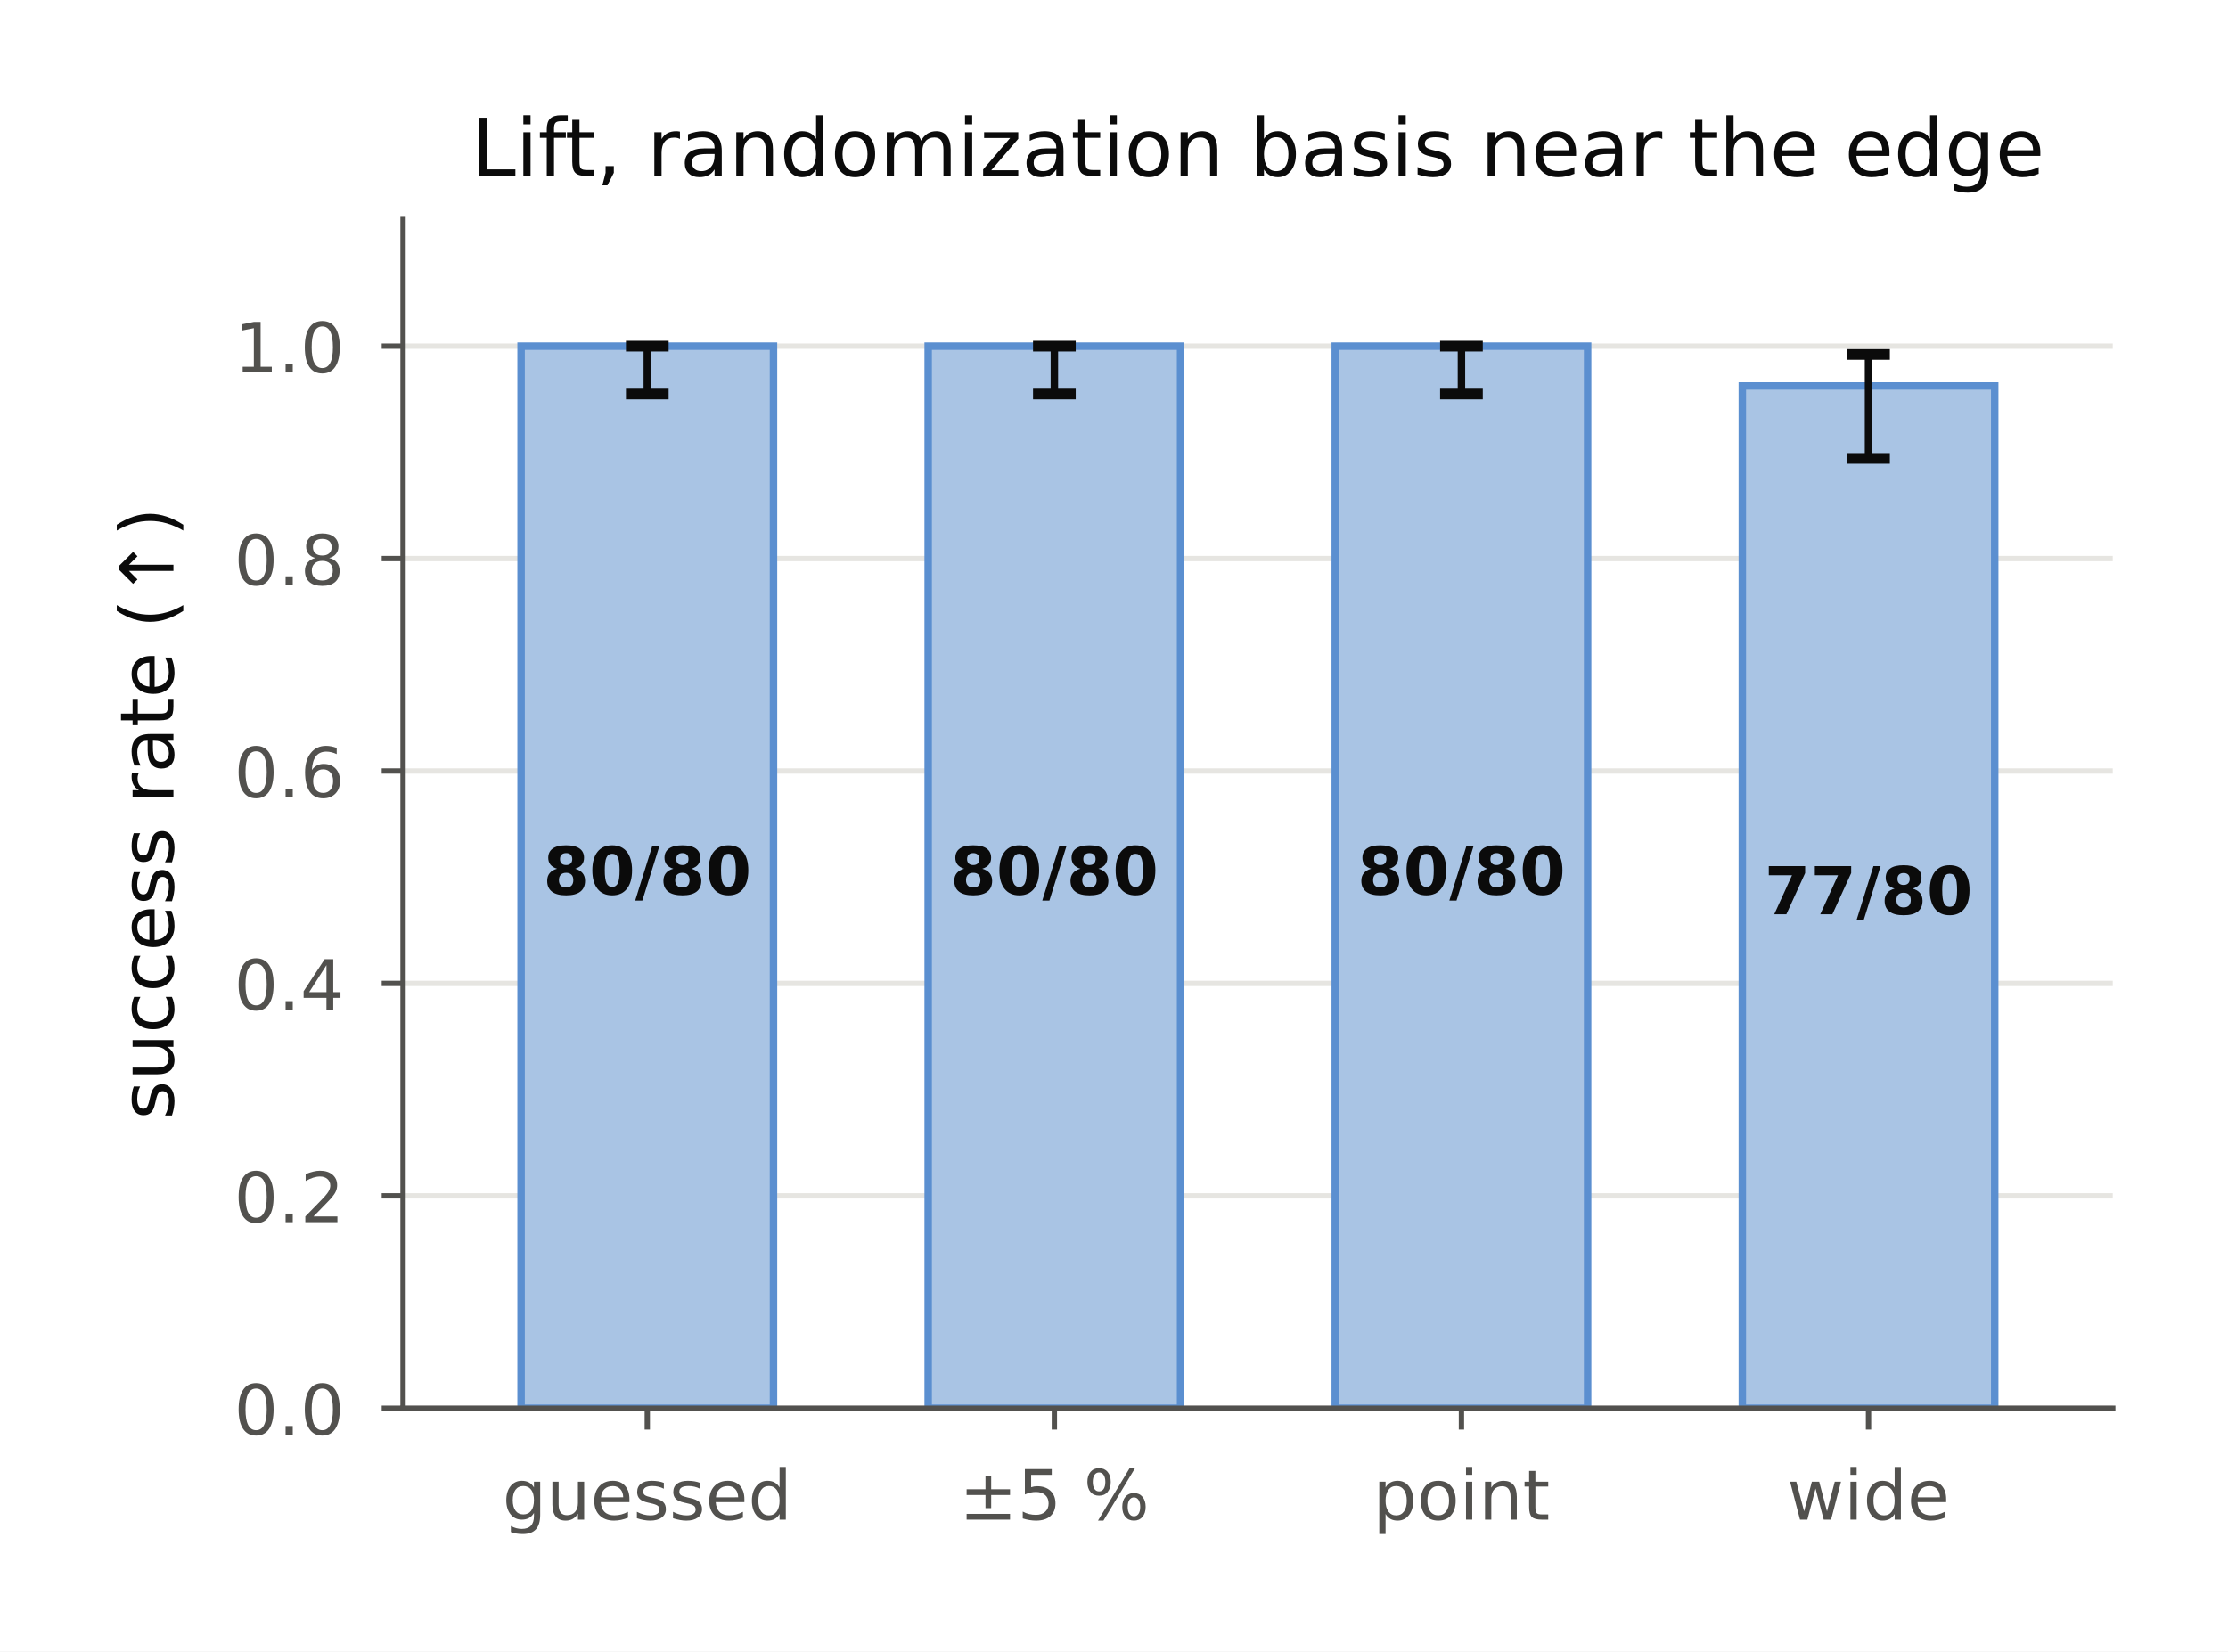
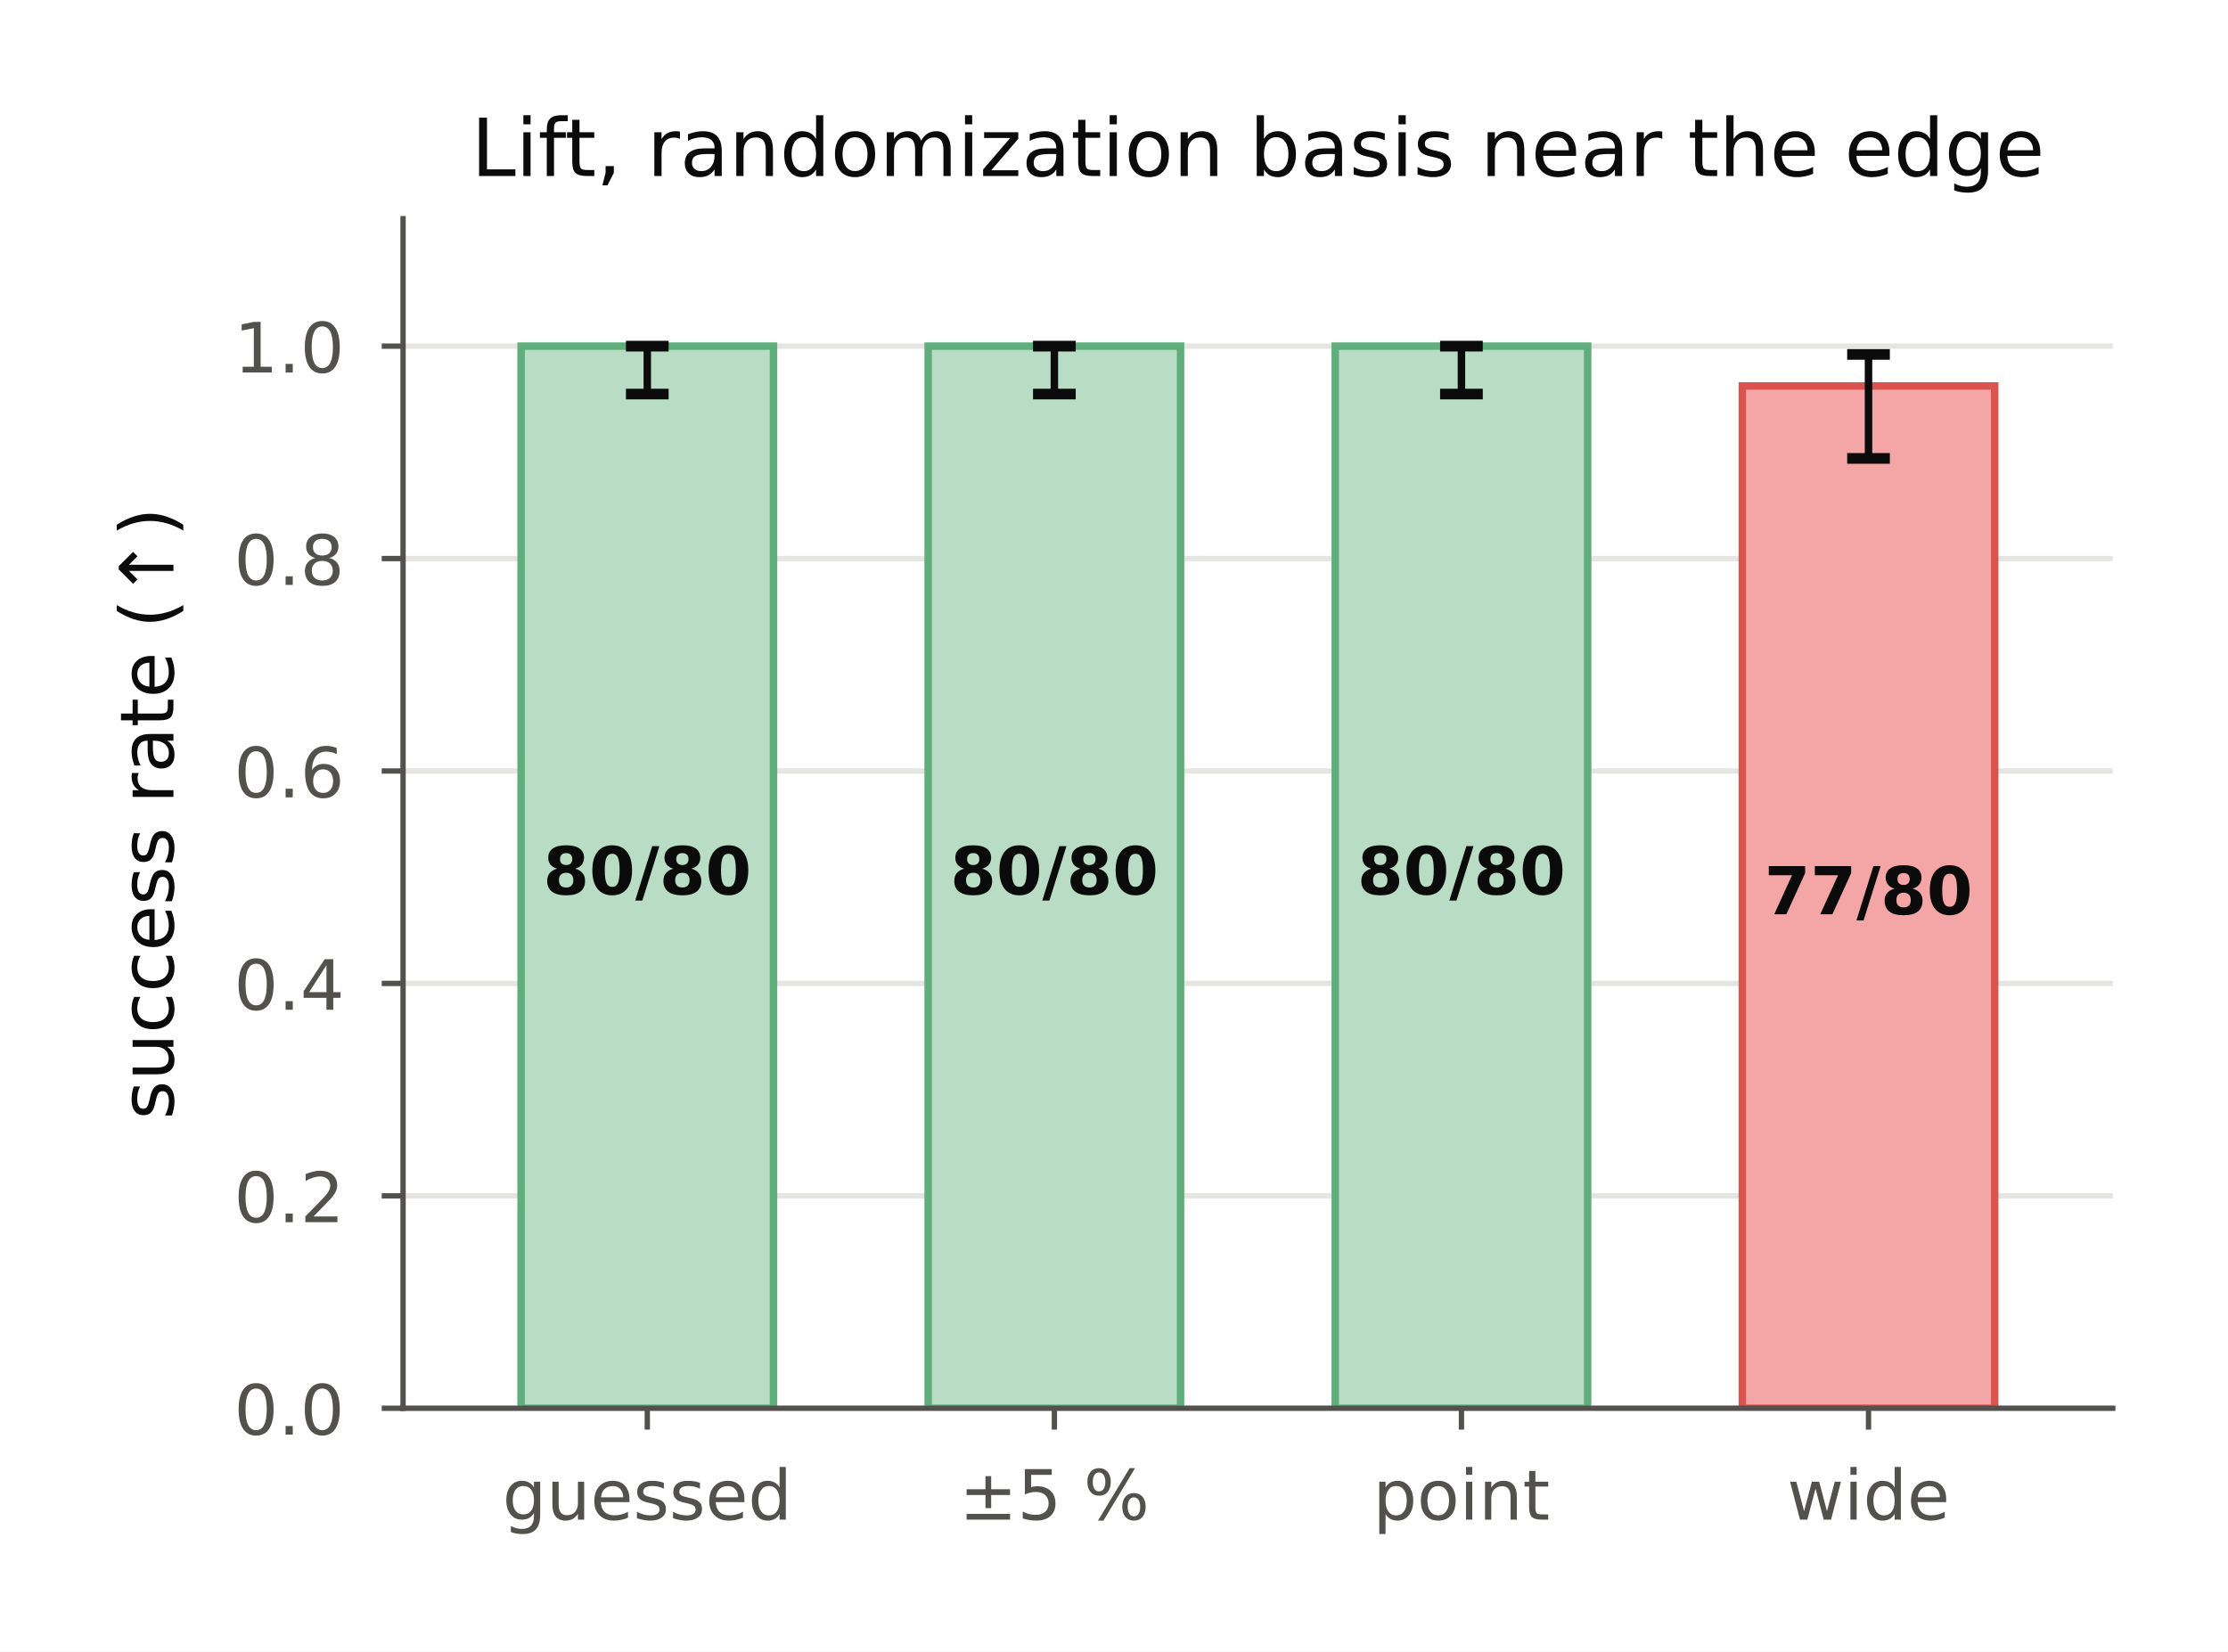
<svg xmlns="http://www.w3.org/2000/svg" xmlns:xlink="http://www.w3.org/1999/xlink" width="208.8pt" height="154.8pt" viewBox="0 0 208.8 154.8" version="1.1">
  <defs>
    <style type="text/css">*{stroke-linejoin: round; stroke-linecap: butt}</style>
  </defs>
  <g id="figure_1">
    <g id="patch_1">
      <path d="M 0 154.8  L 208.8 154.8  L 208.8 0  L 0 0  z " style="fill: #ffffff" />
    </g>
    <g id="axes_1">
      <g id="patch_2">
        <path d="M 37.773 132  L 198 132  L 198 20.498  L 37.773 20.498  z " style="fill: #ffffff" />
      </g>
      <g id="matplotlib.axis_1">
        <g id="xtick_1">
          <g id="line2d_1">
            <defs>
-               <path id="m23247d5de7" d="M 0 0  L 0 2  " style="stroke: #52514e; stroke-width: 0.5" />
+               <path id="m79d8bc2403" d="M 0 0  L 0 2  " style="stroke: #52514e; stroke-width: 0.5" />
            </defs>
            <g>
-               <use xlink:href="#m23247d5de7" x="60.662" y="132" style="fill: #52514e; stroke: #52514e; stroke-width: 0.5" />
+               <use xlink:href="#m79d8bc2403" x="60.662" y="132" style="fill: #52514e; stroke: #52514e; stroke-width: 0.5" />
            </g>
          </g>
          <g id="text_1">
            <g style="fill: #52514e" transform="translate(47.09054 142.439) scale(0.065 -0.065)">
              <defs>
                <path id="DejaVuSans-4a" d="M 2906 1791  Q 2906 2416 2648 2759  Q 2391 3103 1925 3103  Q 1463 3103 1205 2759  Q 947 2416 947 1791  Q 947 1169 1205 825  Q 1463 481 1925 481  Q 2391 481 2648 825  Q 2906 1169 2906 1791  z M 3481 434  Q 3481 -459 3084 -895  Q 2688 -1331 1869 -1331  Q 1566 -1331 1297 -1286  Q 1028 -1241 775 -1147  L 775 -588  Q 1028 -725 1275 -790  Q 1522 -856 1778 -856  Q 2344 -856 2625 -561  Q 2906 -266 2906 331  L 2906 616  Q 2728 306 2450 153  Q 2172 0 1784 0  Q 1141 0 747 490  Q 353 981 353 1791  Q 353 2603 747 3093  Q 1141 3584 1784 3584  Q 2172 3584 2450 3431  Q 2728 3278 2906 2969  L 2906 3500  L 3481 3500  L 3481 434  z " transform="scale(0.015625)" />
                <path id="DejaVuSans-58" d="M 544 1381  L 544 3500  L 1119 3500  L 1119 1403  Q 1119 906 1312 657  Q 1506 409 1894 409  Q 2359 409 2629 706  Q 2900 1003 2900 1516  L 2900 3500  L 3475 3500  L 3475 0  L 2900 0  L 2900 538  Q 2691 219 2414 64  Q 2138 -91 1772 -91  Q 1169 -91 856 284  Q 544 659 544 1381  z M 1991 3584  L 1991 3584  z " transform="scale(0.015625)" />
                <path id="DejaVuSans-48" d="M 3597 1894  L 3597 1613  L 953 1613  Q 991 1019 1311 708  Q 1631 397 2203 397  Q 2534 397 2845 478  Q 3156 559 3463 722  L 3463 178  Q 3153 47 2828 -22  Q 2503 -91 2169 -91  Q 1331 -91 842 396  Q 353 884 353 1716  Q 353 2575 817 3079  Q 1281 3584 2069 3584  Q 2775 3584 3186 3129  Q 3597 2675 3597 1894  z M 3022 2063  Q 3016 2534 2758 2815  Q 2500 3097 2075 3097  Q 1594 3097 1305 2825  Q 1016 2553 972 2059  L 3022 2063  z " transform="scale(0.015625)" />
                <path id="DejaVuSans-56" d="M 2834 3397  L 2834 2853  Q 2591 2978 2328 3040  Q 2066 3103 1784 3103  Q 1356 3103 1142 2972  Q 928 2841 928 2578  Q 928 2378 1081 2264  Q 1234 2150 1697 2047  L 1894 2003  Q 2506 1872 2764 1633  Q 3022 1394 3022 966  Q 3022 478 2636 193  Q 2250 -91 1575 -91  Q 1294 -91 989 -36  Q 684 19 347 128  L 347 722  Q 666 556 975 473  Q 1284 391 1588 391  Q 1994 391 2212 530  Q 2431 669 2431 922  Q 2431 1156 2273 1281  Q 2116 1406 1581 1522  L 1381 1569  Q 847 1681 609 1914  Q 372 2147 372 2553  Q 372 3047 722 3315  Q 1072 3584 1716 3584  Q 2034 3584 2315 3537  Q 2597 3491 2834 3397  z " transform="scale(0.015625)" />
                <path id="DejaVuSans-47" d="M 2906 2969  L 2906 4863  L 3481 4863  L 3481 0  L 2906 0  L 2906 525  Q 2725 213 2448 61  Q 2172 -91 1784 -91  Q 1150 -91 751 415  Q 353 922 353 1747  Q 353 2572 751 3078  Q 1150 3584 1784 3584  Q 2172 3584 2448 3432  Q 2725 3281 2906 2969  z M 947 1747  Q 947 1113 1208 752  Q 1469 391 1925 391  Q 2381 391 2643 752  Q 2906 1113 2906 1747  Q 2906 2381 2643 2742  Q 2381 3103 1925 3103  Q 1469 3103 1208 2742  Q 947 2381 947 1747  z " transform="scale(0.015625)" />
              </defs>
              <use xlink:href="#DejaVuSans-4a" />
              <use xlink:href="#DejaVuSans-58" transform="translate(63.48438 0)" />
              <use xlink:href="#DejaVuSans-48" transform="translate(126.8594 0)" />
              <use xlink:href="#DejaVuSans-56" transform="translate(188.3906 0)" />
              <use xlink:href="#DejaVuSans-56" transform="translate(240.4844 0)" />
              <use xlink:href="#DejaVuSans-48" transform="translate(292.5781 0)" />
              <use xlink:href="#DejaVuSans-47" transform="translate(354.1094 0)" />
            </g>
          </g>
        </g>
        <g id="xtick_2">
          <g id="line2d_2">
            <g>
-               <use xlink:href="#m23247d5de7" x="98.812" y="132" style="fill: #52514e; stroke: #52514e; stroke-width: 0.5" />
+               <use xlink:href="#m79d8bc2403" x="98.812" y="132" style="fill: #52514e; stroke: #52514e; stroke-width: 0.5" />
            </g>
          </g>
          <g id="text_2">
            <g style="fill: #52514e" transform="translate(89.89958 142.4385) scale(0.065 -0.065)">
              <defs>
                <path id="DejaVuSans-73" d="M 2944 4013  L 2944 2803  L 4684 2803  L 4684 2272  L 2944 2272  L 2944 1063  L 2419 1063  L 2419 2272  L 678 2272  L 678 2803  L 2419 2803  L 2419 4013  L 2944 4013  z M 678 531  L 4684 531  L 4684 0  L 678 0  L 678 531  z " transform="scale(0.015625)" />
                <path id="DejaVuSans-18" d="M 691 4666  L 3169 4666  L 3169 4134  L 1269 4134  L 1269 2991  Q 1406 3038 1543 3061  Q 1681 3084 1819 3084  Q 2600 3084 3056 2656  Q 3513 2228 3513 1497  Q 3513 744 3044 326  Q 2575 -91 1722 -91  Q 1428 -91 1123 -41  Q 819 9 494 109  L 494 744  Q 775 591 1075 516  Q 1375 441 1709 441  Q 2250 441 2565 725  Q 2881 1009 2881 1497  Q 2881 1984 2565 2268  Q 2250 2553 1709 2553  Q 1456 2553 1204 2497  Q 953 2441 691 2322  L 691 4666  z " transform="scale(0.015625)" />
                <path id="DejaVuSans-3" transform="scale(0.015625)" />
                <path id="DejaVuSans-8" d="M 4653 2053  Q 4381 2053 4226 1822  Q 4072 1591 4072 1178  Q 4072 772 4226 539  Q 4381 306 4653 306  Q 4919 306 5073 539  Q 5228 772 5228 1178  Q 5228 1588 5073 1820  Q 4919 2053 4653 2053  z M 4653 2450  Q 5147 2450 5437 2106  Q 5728 1763 5728 1178  Q 5728 594 5436 251  Q 5144 -91 4653 -91  Q 4153 -91 3862 251  Q 3572 594 3572 1178  Q 3572 1766 3864 2108  Q 4156 2450 4653 2450  z M 1428 4353  Q 1159 4353 1004 4120  Q 850 3888 850 3481  Q 850 3069 1003 2837  Q 1156 2606 1428 2606  Q 1700 2606 1854 2837  Q 2009 3069 2009 3481  Q 2009 3884 1853 4118  Q 1697 4353 1428 4353  z M 4250 4750  L 4750 4750  L 1831 -91  L 1331 -91  L 4250 4750  z M 1428 4750  Q 1922 4750 2215 4408  Q 2509 4066 2509 3481  Q 2509 2891 2217 2550  Q 1925 2209 1428 2209  Q 931 2209 642 2551  Q 353 2894 353 3481  Q 353 4063 643 4406  Q 934 4750 1428 4750  z " transform="scale(0.015625)" />
              </defs>
              <use xlink:href="#DejaVuSans-73" />
              <use xlink:href="#DejaVuSans-18" transform="translate(83.79688 0)" />
              <use xlink:href="#DejaVuSans-3" transform="translate(147.4219 0)" />
              <use xlink:href="#DejaVuSans-8" transform="translate(179.2031 0)" />
            </g>
          </g>
        </g>
        <g id="xtick_3">
          <g id="line2d_3">
            <g>
-               <use xlink:href="#m23247d5de7" x="136.961" y="132" style="fill: #52514e; stroke: #52514e; stroke-width: 0.5" />
+               <use xlink:href="#m79d8bc2403" x="136.961" y="132" style="fill: #52514e; stroke: #52514e; stroke-width: 0.5" />
            </g>
          </g>
          <g id="text_3">
            <g style="fill: #52514e" transform="translate(128.6725 142.439) scale(0.065 -0.065)">
              <defs>
                <path id="DejaVuSans-53" d="M 1159 525  L 1159 -1331  L 581 -1331  L 581 3500  L 1159 3500  L 1159 2969  Q 1341 3281 1617 3432  Q 1894 3584 2278 3584  Q 2916 3584 3314 3078  Q 3713 2572 3713 1747  Q 3713 922 3314 415  Q 2916 -91 2278 -91  Q 1894 -91 1617 61  Q 1341 213 1159 525  z M 3116 1747  Q 3116 2381 2855 2742  Q 2594 3103 2138 3103  Q 1681 3103 1420 2742  Q 1159 2381 1159 1747  Q 1159 1113 1420 752  Q 1681 391 2138 391  Q 2594 391 2855 752  Q 3116 1113 3116 1747  z " transform="scale(0.015625)" />
                <path id="DejaVuSans-52" d="M 1959 3097  Q 1497 3097 1228 2736  Q 959 2375 959 1747  Q 959 1119 1226 758  Q 1494 397 1959 397  Q 2419 397 2687 759  Q 2956 1122 2956 1747  Q 2956 2369 2687 2733  Q 2419 3097 1959 3097  z M 1959 3584  Q 2709 3584 3137 3096  Q 3566 2609 3566 1747  Q 3566 888 3137 398  Q 2709 -91 1959 -91  Q 1206 -91 779 398  Q 353 888 353 1747  Q 353 2609 779 3096  Q 1206 3584 1959 3584  z " transform="scale(0.015625)" />
                <path id="DejaVuSans-4c" d="M 603 3500  L 1178 3500  L 1178 0  L 603 0  L 603 3500  z M 603 4863  L 1178 4863  L 1178 4134  L 603 4134  L 603 4863  z " transform="scale(0.015625)" />
                <path id="DejaVuSans-51" d="M 3513 2113  L 3513 0  L 2938 0  L 2938 2094  Q 2938 2591 2744 2837  Q 2550 3084 2163 3084  Q 1697 3084 1428 2787  Q 1159 2491 1159 1978  L 1159 0  L 581 0  L 581 3500  L 1159 3500  L 1159 2956  Q 1366 3272 1645 3428  Q 1925 3584 2291 3584  Q 2894 3584 3203 3211  Q 3513 2838 3513 2113  z " transform="scale(0.015625)" />
                <path id="DejaVuSans-57" d="M 1172 4494  L 1172 3500  L 2356 3500  L 2356 3053  L 1172 3053  L 1172 1153  Q 1172 725 1289 603  Q 1406 481 1766 481  L 2356 481  L 2356 0  L 1766 0  Q 1100 0 847 248  Q 594 497 594 1153  L 594 3053  L 172 3053  L 172 3500  L 594 3500  L 594 4494  L 1172 4494  z " transform="scale(0.015625)" />
              </defs>
              <use xlink:href="#DejaVuSans-53" />
              <use xlink:href="#DejaVuSans-52" transform="translate(63.48438 0)" />
              <use xlink:href="#DejaVuSans-4c" transform="translate(124.6719 0)" />
              <use xlink:href="#DejaVuSans-51" transform="translate(152.4531 0)" />
              <use xlink:href="#DejaVuSans-57" transform="translate(215.8281 0)" />
            </g>
          </g>
        </g>
        <g id="xtick_4">
          <g id="line2d_4">
            <g>
-               <use xlink:href="#m23247d5de7" x="175.11" y="132" style="fill: #52514e; stroke: #52514e; stroke-width: 0.5" />
+               <use xlink:href="#m79d8bc2403" x="175.11" y="132" style="fill: #52514e; stroke: #52514e; stroke-width: 0.5" />
            </g>
          </g>
          <g id="text_4">
            <g style="fill: #52514e" transform="translate(167.4866 142.439) scale(0.065 -0.065)">
              <defs>
                <path id="DejaVuSans-5a" d="M 269 3500  L 844 3500  L 1563 769  L 2278 3500  L 2956 3500  L 3675 769  L 4391 3500  L 4966 3500  L 4050 0  L 3372 0  L 2619 2869  L 1863 0  L 1184 0  L 269 3500  z " transform="scale(0.015625)" />
              </defs>
              <use xlink:href="#DejaVuSans-5a" />
              <use xlink:href="#DejaVuSans-4c" transform="translate(81.78125 0)" />
              <use xlink:href="#DejaVuSans-47" transform="translate(109.5625 0)" />
              <use xlink:href="#DejaVuSans-48" transform="translate(173.0469 0)" />
            </g>
          </g>
        </g>
      </g>
      <g id="matplotlib.axis_2">
        <g id="ytick_1">
          <g id="line2d_5">
-             <path d="M 37.773 132  L 198 132  " clip-path="url(#p7ebb9da260)" style="fill: none; stroke: #e6e5e1; stroke-width: 0.5; stroke-linecap: square" />
+             <path d="M 37.773 132  L 198 132  " clip-path="url(#pfbba20fd94)" style="fill: none; stroke: #e6e5e1; stroke-width: 0.5; stroke-linecap: square" />
          </g>
          <g id="line2d_6">
            <defs>
-               <path id="m7ed59218e2" d="M 0 0  L -2 0  " style="stroke: #52514e; stroke-width: 0.5" />
+               <path id="m277a3cdc1d" d="M 0 0  L -2 0  " style="stroke: #52514e; stroke-width: 0.5" />
            </defs>
            <g>
-               <use xlink:href="#m7ed59218e2" x="37.773" y="132" style="fill: #52514e; stroke: #52514e; stroke-width: 0.5" />
+               <use xlink:href="#m277a3cdc1d" x="37.773" y="132" style="fill: #52514e; stroke: #52514e; stroke-width: 0.5" />
            </g>
          </g>
          <g id="text_5">
            <g style="fill: #52514e" transform="translate(21.9357 134.4692) scale(0.065 -0.065)">
              <defs>
                <path id="DejaVuSans-13" d="M 2034 4250  Q 1547 4250 1301 3770  Q 1056 3291 1056 2328  Q 1056 1369 1301 889  Q 1547 409 2034 409  Q 2525 409 2770 889  Q 3016 1369 3016 2328  Q 3016 3291 2770 3770  Q 2525 4250 2034 4250  z M 2034 4750  Q 2819 4750 3233 4129  Q 3647 3509 3647 2328  Q 3647 1150 3233 529  Q 2819 -91 2034 -91  Q 1250 -91 836 529  Q 422 1150 422 2328  Q 422 3509 836 4129  Q 1250 4750 2034 4750  z " transform="scale(0.015625)" />
                <path id="DejaVuSans-11" d="M 684 794  L 1344 794  L 1344 0  L 684 0  L 684 794  z " transform="scale(0.015625)" />
              </defs>
              <use xlink:href="#DejaVuSans-13" />
              <use xlink:href="#DejaVuSans-11" transform="translate(63.625 0)" />
              <use xlink:href="#DejaVuSans-13" transform="translate(95.40625 0)" />
            </g>
          </g>
        </g>
        <g id="ytick_2">
          <g id="line2d_7">
-             <path d="M 37.773 112.089  L 198 112.089  " clip-path="url(#p7ebb9da260)" style="fill: none; stroke: #e6e5e1; stroke-width: 0.5; stroke-linecap: square" />
+             <path d="M 37.773 112.089  L 198 112.089  " clip-path="url(#pfbba20fd94)" style="fill: none; stroke: #e6e5e1; stroke-width: 0.5; stroke-linecap: square" />
          </g>
          <g id="line2d_8">
            <g>
-               <use xlink:href="#m7ed59218e2" x="37.773" y="112.089" style="fill: #52514e; stroke: #52514e; stroke-width: 0.5" />
+               <use xlink:href="#m277a3cdc1d" x="37.773" y="112.089" style="fill: #52514e; stroke: #52514e; stroke-width: 0.5" />
            </g>
          </g>
          <g id="text_6">
            <g style="fill: #52514e" transform="translate(21.9357 114.5582) scale(0.065 -0.065)">
              <defs>
                <path id="DejaVuSans-15" d="M 1228 531  L 3431 531  L 3431 0  L 469 0  L 469 531  Q 828 903 1448 1529  Q 2069 2156 2228 2338  Q 2531 2678 2651 2914  Q 2772 3150 2772 3378  Q 2772 3750 2511 3984  Q 2250 4219 1831 4219  Q 1534 4219 1204 4116  Q 875 4013 500 3803  L 500 4441  Q 881 4594 1212 4672  Q 1544 4750 1819 4750  Q 2544 4750 2975 4387  Q 3406 4025 3406 3419  Q 3406 3131 3298 2873  Q 3191 2616 2906 2266  Q 2828 2175 2409 1742  Q 1991 1309 1228 531  z " transform="scale(0.015625)" />
              </defs>
              <use xlink:href="#DejaVuSans-13" />
              <use xlink:href="#DejaVuSans-11" transform="translate(63.625 0)" />
              <use xlink:href="#DejaVuSans-15" transform="translate(95.40625 0)" />
            </g>
          </g>
        </g>
        <g id="ytick_3">
          <g id="line2d_9">
-             <path d="M 37.773 92.178  L 198 92.178  " clip-path="url(#p7ebb9da260)" style="fill: none; stroke: #e6e5e1; stroke-width: 0.5; stroke-linecap: square" />
+             <path d="M 37.773 92.178  L 198 92.178  " clip-path="url(#pfbba20fd94)" style="fill: none; stroke: #e6e5e1; stroke-width: 0.5; stroke-linecap: square" />
          </g>
          <g id="line2d_10">
            <g>
-               <use xlink:href="#m7ed59218e2" x="37.773" y="92.178" style="fill: #52514e; stroke: #52514e; stroke-width: 0.5" />
+               <use xlink:href="#m277a3cdc1d" x="37.773" y="92.178" style="fill: #52514e; stroke: #52514e; stroke-width: 0.5" />
            </g>
          </g>
          <g id="text_7">
            <g style="fill: #52514e" transform="translate(21.9357 94.64718) scale(0.065 -0.065)">
              <defs>
                <path id="DejaVuSans-17" d="M 2419 4116  L 825 1625  L 2419 1625  L 2419 4116  z M 2253 4666  L 3047 4666  L 3047 1625  L 3713 1625  L 3713 1100  L 3047 1100  L 3047 0  L 2419 0  L 2419 1100  L 313 1100  L 313 1709  L 2253 4666  z " transform="scale(0.015625)" />
              </defs>
              <use xlink:href="#DejaVuSans-13" />
              <use xlink:href="#DejaVuSans-11" transform="translate(63.625 0)" />
              <use xlink:href="#DejaVuSans-17" transform="translate(95.40625 0)" />
            </g>
          </g>
        </g>
        <g id="ytick_4">
          <g id="line2d_11">
-             <path d="M 37.773 72.267  L 198 72.267  " clip-path="url(#p7ebb9da260)" style="fill: none; stroke: #e6e5e1; stroke-width: 0.5; stroke-linecap: square" />
+             <path d="M 37.773 72.267  L 198 72.267  " clip-path="url(#pfbba20fd94)" style="fill: none; stroke: #e6e5e1; stroke-width: 0.5; stroke-linecap: square" />
          </g>
          <g id="line2d_12">
            <g>
-               <use xlink:href="#m7ed59218e2" x="37.773" y="72.267" style="fill: #52514e; stroke: #52514e; stroke-width: 0.5" />
+               <use xlink:href="#m277a3cdc1d" x="37.773" y="72.267" style="fill: #52514e; stroke: #52514e; stroke-width: 0.5" />
            </g>
          </g>
          <g id="text_8">
            <g style="fill: #52514e" transform="translate(21.9357 74.73615) scale(0.065 -0.065)">
              <defs>
                <path id="DejaVuSans-19" d="M 2113 2584  Q 1688 2584 1439 2293  Q 1191 2003 1191 1497  Q 1191 994 1439 701  Q 1688 409 2113 409  Q 2538 409 2786 701  Q 3034 994 3034 1497  Q 3034 2003 2786 2293  Q 2538 2584 2113 2584  z M 3366 4563  L 3366 3988  Q 3128 4100 2886 4159  Q 2644 4219 2406 4219  Q 1781 4219 1451 3797  Q 1122 3375 1075 2522  Q 1259 2794 1537 2939  Q 1816 3084 2150 3084  Q 2853 3084 3261 2657  Q 3669 2231 3669 1497  Q 3669 778 3244 343  Q 2819 -91 2113 -91  Q 1303 -91 875 529  Q 447 1150 447 2328  Q 447 3434 972 4092  Q 1497 4750 2381 4750  Q 2619 4750 2861 4703  Q 3103 4656 3366 4563  z " transform="scale(0.015625)" />
              </defs>
              <use xlink:href="#DejaVuSans-13" />
              <use xlink:href="#DejaVuSans-11" transform="translate(63.625 0)" />
              <use xlink:href="#DejaVuSans-19" transform="translate(95.40625 0)" />
            </g>
          </g>
        </g>
        <g id="ytick_5">
          <g id="line2d_13">
-             <path d="M 37.773 52.356  L 198 52.356  " clip-path="url(#p7ebb9da260)" style="fill: none; stroke: #e6e5e1; stroke-width: 0.5; stroke-linecap: square" />
+             <path d="M 37.773 52.356  L 198 52.356  " clip-path="url(#pfbba20fd94)" style="fill: none; stroke: #e6e5e1; stroke-width: 0.5; stroke-linecap: square" />
          </g>
          <g id="line2d_14">
            <g>
-               <use xlink:href="#m7ed59218e2" x="37.773" y="52.356" style="fill: #52514e; stroke: #52514e; stroke-width: 0.5" />
+               <use xlink:href="#m277a3cdc1d" x="37.773" y="52.356" style="fill: #52514e; stroke: #52514e; stroke-width: 0.5" />
            </g>
          </g>
          <g id="text_9">
            <g style="fill: #52514e" transform="translate(21.9357 54.82513) scale(0.065 -0.065)">
              <defs>
                <path id="DejaVuSans-1b" d="M 2034 2216  Q 1584 2216 1326 1975  Q 1069 1734 1069 1313  Q 1069 891 1326 650  Q 1584 409 2034 409  Q 2484 409 2743 651  Q 3003 894 3003 1313  Q 3003 1734 2745 1975  Q 2488 2216 2034 2216  z M 1403 2484  Q 997 2584 770 2862  Q 544 3141 544 3541  Q 544 4100 942 4425  Q 1341 4750 2034 4750  Q 2731 4750 3128 4425  Q 3525 4100 3525 3541  Q 3525 3141 3298 2862  Q 3072 2584 2669 2484  Q 3125 2378 3379 2068  Q 3634 1759 3634 1313  Q 3634 634 3220 271  Q 2806 -91 2034 -91  Q 1263 -91 848 271  Q 434 634 434 1313  Q 434 1759 690 2068  Q 947 2378 1403 2484  z M 1172 3481  Q 1172 3119 1398 2916  Q 1625 2713 2034 2713  Q 2441 2713 2670 2916  Q 2900 3119 2900 3481  Q 2900 3844 2670 4047  Q 2441 4250 2034 4250  Q 1625 4250 1398 4047  Q 1172 3844 1172 3481  z " transform="scale(0.015625)" />
              </defs>
              <use xlink:href="#DejaVuSans-13" />
              <use xlink:href="#DejaVuSans-11" transform="translate(63.625 0)" />
              <use xlink:href="#DejaVuSans-1b" transform="translate(95.40625 0)" />
            </g>
          </g>
        </g>
        <g id="ytick_6">
          <g id="line2d_15">
-             <path d="M 37.773 32.445  L 198 32.445  " clip-path="url(#p7ebb9da260)" style="fill: none; stroke: #e6e5e1; stroke-width: 0.5; stroke-linecap: square" />
+             <path d="M 37.773 32.445  L 198 32.445  " clip-path="url(#pfbba20fd94)" style="fill: none; stroke: #e6e5e1; stroke-width: 0.5; stroke-linecap: square" />
          </g>
          <g id="line2d_16">
            <g>
-               <use xlink:href="#m7ed59218e2" x="37.773" y="32.445" style="fill: #52514e; stroke: #52514e; stroke-width: 0.5" />
+               <use xlink:href="#m277a3cdc1d" x="37.773" y="32.445" style="fill: #52514e; stroke: #52514e; stroke-width: 0.5" />
            </g>
          </g>
          <g id="text_10">
            <g style="fill: #52514e" transform="translate(21.9357 34.9141) scale(0.065 -0.065)">
              <defs>
                <path id="DejaVuSans-14" d="M 794 531  L 1825 531  L 1825 4091  L 703 3866  L 703 4441  L 1819 4666  L 2450 4666  L 2450 531  L 3481 531  L 3481 0  L 794 0  L 794 531  z " transform="scale(0.015625)" />
              </defs>
              <use xlink:href="#DejaVuSans-14" />
              <use xlink:href="#DejaVuSans-11" transform="translate(63.625 0)" />
              <use xlink:href="#DejaVuSans-13" transform="translate(95.40625 0)" />
            </g>
          </g>
        </g>
        <g id="text_11">
          <g style="fill: #0b0b0b" transform="translate(16.25406 104.9376) rotate(-90) scale(0.07 -0.07)">
            <defs>
              <path id="DejaVuSans-46" d="M 3122 3366  L 3122 2828  Q 2878 2963 2633 3030  Q 2388 3097 2138 3097  Q 1578 3097 1268 2742  Q 959 2388 959 1747  Q 959 1106 1268 751  Q 1578 397 2138 397  Q 2388 397 2633 464  Q 2878 531 3122 666  L 3122 134  Q 2881 22 2623 -34  Q 2366 -91 2075 -91  Q 1284 -91 818 406  Q 353 903 353 1747  Q 353 2603 823 3093  Q 1294 3584 2113 3584  Q 2378 3584 2631 3529  Q 2884 3475 3122 3366  z " transform="scale(0.015625)" />
              <path id="DejaVuSans-55" d="M 2631 2963  Q 2534 3019 2420 3045  Q 2306 3072 2169 3072  Q 1681 3072 1420 2755  Q 1159 2438 1159 1844  L 1159 0  L 581 0  L 581 3500  L 1159 3500  L 1159 2956  Q 1341 3275 1631 3429  Q 1922 3584 2338 3584  Q 2397 3584 2469 3576  Q 2541 3569 2628 3553  L 2631 2963  z " transform="scale(0.015625)" />
              <path id="DejaVuSans-44" d="M 2194 1759  Q 1497 1759 1228 1600  Q 959 1441 959 1056  Q 959 750 1161 570  Q 1363 391 1709 391  Q 2188 391 2477 730  Q 2766 1069 2766 1631  L 2766 1759  L 2194 1759  z M 3341 1997  L 3341 0  L 2766 0  L 2766 531  Q 2569 213 2275 61  Q 1981 -91 1556 -91  Q 1019 -91 701 211  Q 384 513 384 1019  Q 384 1609 779 1909  Q 1175 2209 1959 2209  L 2766 2209  L 2766 2266  Q 2766 2663 2505 2880  Q 2244 3097 1772 3097  Q 1472 3097 1187 3025  Q 903 2953 641 2809  L 641 3341  Q 956 3463 1253 3523  Q 1550 3584 1831 3584  Q 2591 3584 2966 3190  Q 3341 2797 3341 1997  z " transform="scale(0.015625)" />
              <path id="DejaVuSans-b" d="M 1984 4856  Q 1566 4138 1362 3434  Q 1159 2731 1159 2009  Q 1159 1288 1364 580  Q 1569 -128 1984 -844  L 1484 -844  Q 1016 -109 783 600  Q 550 1309 550 2009  Q 550 2706 781 3412  Q 1013 4119 1484 4856  L 1984 4856  z " transform="scale(0.015625)" />
              <path id="DejaVuSans-c1b" d="M 2541 4688  L 2822 4688  L 4047 3456  L 3672 3081  L 2947 3813  L 2947 0  L 2416 0  L 2416 3813  L 1684 3081  L 1309 3456  L 2541 4688  z " transform="scale(0.015625)" />
              <path id="DejaVuSans-c" d="M 513 4856  L 1013 4856  Q 1481 4119 1714 3412  Q 1947 2706 1947 2009  Q 1947 1309 1714 600  Q 1481 -109 1013 -844  L 513 -844  Q 928 -128 1133 580  Q 1338 1288 1338 2009  Q 1338 2731 1133 3434  Q 928 4138 513 4856  z " transform="scale(0.015625)" />
            </defs>
            <use xlink:href="#DejaVuSans-56" />
            <use xlink:href="#DejaVuSans-58" transform="translate(52.09375 0)" />
            <use xlink:href="#DejaVuSans-46" transform="translate(115.4688 0)" />
            <use xlink:href="#DejaVuSans-46" transform="translate(170.4531 0)" />
            <use xlink:href="#DejaVuSans-48" transform="translate(225.4375 0)" />
            <use xlink:href="#DejaVuSans-56" transform="translate(286.9688 0)" />
            <use xlink:href="#DejaVuSans-56" transform="translate(339.0625 0)" />
            <use xlink:href="#DejaVuSans-3" transform="translate(391.1562 0)" />
            <use xlink:href="#DejaVuSans-55" transform="translate(422.9375 0)" />
            <use xlink:href="#DejaVuSans-44" transform="translate(464.0469 0)" />
            <use xlink:href="#DejaVuSans-57" transform="translate(525.3281 0)" />
            <use xlink:href="#DejaVuSans-48" transform="translate(564.5312 0)" />
            <use xlink:href="#DejaVuSans-3" transform="translate(626.0625 0)" />
            <use xlink:href="#DejaVuSans-b" transform="translate(657.8438 0)" />
            <use xlink:href="#DejaVuSans-c1b" transform="translate(696.8594 0)" />
            <use xlink:href="#DejaVuSans-c" transform="translate(780.6562 0)" />
          </g>
        </g>
      </g>
      <g id="patch_3">
-         <path d="M 48.836 132  L 72.489 132  L 72.489 32.445  L 48.836 32.445  z " clip-path="url(#p7ebb9da260)" style="fill: #a9c4e4; stroke: #5b8fd0; stroke-width: 0.7; stroke-linejoin: miter" />
+         <path d="M 48.836 132  L 72.489 132  L 72.489 32.445  L 48.836 32.445  z " clip-path="url(#pfbba20fd94)" style="fill: #b9dcc5; stroke: #5fae7c; stroke-width: 0.7; stroke-linejoin: miter" />
      </g>
      <g id="patch_4">
-         <path d="M 86.985 132  L 110.638 132  L 110.638 32.445  L 86.985 32.445  z " clip-path="url(#p7ebb9da260)" style="fill: #a9c4e4; stroke: #5b8fd0; stroke-width: 0.7; stroke-linejoin: miter" />
+         <path d="M 86.985 132  L 110.638 132  L 110.638 32.445  L 86.985 32.445  z " clip-path="url(#pfbba20fd94)" style="fill: #b9dcc5; stroke: #5fae7c; stroke-width: 0.7; stroke-linejoin: miter" />
      </g>
      <g id="patch_5">
-         <path d="M 125.135 132  L 148.787 132  L 148.787 32.445  L 125.135 32.445  z " clip-path="url(#p7ebb9da260)" style="fill: #a9c4e4; stroke: #5b8fd0; stroke-width: 0.7; stroke-linejoin: miter" />
+         <path d="M 125.135 132  L 148.787 132  L 148.787 32.445  L 125.135 32.445  z " clip-path="url(#pfbba20fd94)" style="fill: #b9dcc5; stroke: #5fae7c; stroke-width: 0.7; stroke-linejoin: miter" />
      </g>
      <g id="patch_6">
-         <path d="M 163.284 132  L 186.937 132  L 186.937 36.178  L 163.284 36.178  z " clip-path="url(#p7ebb9da260)" style="fill: #a9c4e4; stroke: #5b8fd0; stroke-width: 0.7; stroke-linejoin: miter" />
+         <path d="M 163.284 132  L 186.937 132  L 186.937 36.178  L 163.284 36.178  z " clip-path="url(#pfbba20fd94)" style="fill: #f4a6a6; stroke: #d9534f; stroke-width: 0.7; stroke-linejoin: miter" />
      </g>
      <g id="patch_7">
        <path d="M 37.773 132  L 37.773 20.498  " style="fill: none; stroke: #52514e; stroke-width: 0.5; stroke-linejoin: miter; stroke-linecap: square" />
      </g>
      <g id="patch_8">
        <path d="M 37.773 132  L 198 132  " style="fill: none; stroke: #52514e; stroke-width: 0.5; stroke-linejoin: miter; stroke-linecap: square" />
      </g>
      <g id="LineCollection_1">
-         <path d="M 60.662 36.935  L 60.662 32.445  " clip-path="url(#p7ebb9da260)" style="fill: none; stroke: #0b0b0b; stroke-width: 0.7" />
+         <path d="M 60.662 36.935  L 60.662 32.445  " clip-path="url(#pfbba20fd94)" style="fill: none; stroke: #0b0b0b; stroke-width: 0.7" />
      </g>
      <g id="line2d_17">
        <defs>
-           <path id="m71b3b45b88" d="M 2 0  L -2 -0  " style="stroke: #0b0b0b" />
+           <path id="m900e7a078d" d="M 2 0  L -2 -0  " style="stroke: #0b0b0b" />
        </defs>
-         <g clip-path="url(#p7ebb9da260)">
-           <use xlink:href="#m71b3b45b88" x="60.662" y="36.935" style="fill: #0b0b0b; stroke: #0b0b0b" />
+         <g clip-path="url(#pfbba20fd94)">
+           <use xlink:href="#m900e7a078d" x="60.662" y="36.935" style="fill: #0b0b0b; stroke: #0b0b0b" />
        </g>
      </g>
      <g id="line2d_18">
-         <g clip-path="url(#p7ebb9da260)">
-           <use xlink:href="#m71b3b45b88" x="60.662" y="32.445" style="fill: #0b0b0b; stroke: #0b0b0b" />
+         <g clip-path="url(#pfbba20fd94)">
+           <use xlink:href="#m900e7a078d" x="60.662" y="32.445" style="fill: #0b0b0b; stroke: #0b0b0b" />
        </g>
      </g>
      <g id="LineCollection_2">
-         <path d="M 98.812 36.935  L 98.812 32.445  " clip-path="url(#p7ebb9da260)" style="fill: none; stroke: #0b0b0b; stroke-width: 0.7" />
+         <path d="M 98.812 36.935  L 98.812 32.445  " clip-path="url(#pfbba20fd94)" style="fill: none; stroke: #0b0b0b; stroke-width: 0.7" />
      </g>
      <g id="line2d_19">
-         <g clip-path="url(#p7ebb9da260)">
-           <use xlink:href="#m71b3b45b88" x="98.812" y="36.935" style="fill: #0b0b0b; stroke: #0b0b0b" />
+         <g clip-path="url(#pfbba20fd94)">
+           <use xlink:href="#m900e7a078d" x="98.812" y="36.935" style="fill: #0b0b0b; stroke: #0b0b0b" />
        </g>
      </g>
      <g id="line2d_20">
-         <g clip-path="url(#p7ebb9da260)">
-           <use xlink:href="#m71b3b45b88" x="98.812" y="32.445" style="fill: #0b0b0b; stroke: #0b0b0b" />
+         <g clip-path="url(#pfbba20fd94)">
+           <use xlink:href="#m900e7a078d" x="98.812" y="32.445" style="fill: #0b0b0b; stroke: #0b0b0b" />
        </g>
      </g>
      <g id="LineCollection_3">
-         <path d="M 136.961 36.935  L 136.961 32.445  " clip-path="url(#p7ebb9da260)" style="fill: none; stroke: #0b0b0b; stroke-width: 0.7" />
+         <path d="M 136.961 36.935  L 136.961 32.445  " clip-path="url(#pfbba20fd94)" style="fill: none; stroke: #0b0b0b; stroke-width: 0.7" />
      </g>
      <g id="line2d_21">
-         <g clip-path="url(#p7ebb9da260)">
-           <use xlink:href="#m71b3b45b88" x="136.961" y="36.935" style="fill: #0b0b0b; stroke: #0b0b0b" />
+         <g clip-path="url(#pfbba20fd94)">
+           <use xlink:href="#m900e7a078d" x="136.961" y="36.935" style="fill: #0b0b0b; stroke: #0b0b0b" />
        </g>
      </g>
      <g id="line2d_22">
-         <g clip-path="url(#p7ebb9da260)">
-           <use xlink:href="#m71b3b45b88" x="136.961" y="32.445" style="fill: #0b0b0b; stroke: #0b0b0b" />
+         <g clip-path="url(#pfbba20fd94)">
+           <use xlink:href="#m900e7a078d" x="136.961" y="32.445" style="fill: #0b0b0b; stroke: #0b0b0b" />
        </g>
      </g>
      <g id="LineCollection_4">
-         <path d="M 175.11 42.968  L 175.11 33.221  " clip-path="url(#p7ebb9da260)" style="fill: none; stroke: #0b0b0b; stroke-width: 0.7" />
+         <path d="M 175.11 42.968  L 175.11 33.221  " clip-path="url(#pfbba20fd94)" style="fill: none; stroke: #0b0b0b; stroke-width: 0.7" />
      </g>
      <g id="line2d_23">
-         <g clip-path="url(#p7ebb9da260)">
-           <use xlink:href="#m71b3b45b88" x="175.11" y="42.968" style="fill: #0b0b0b; stroke: #0b0b0b" />
+         <g clip-path="url(#pfbba20fd94)">
+           <use xlink:href="#m900e7a078d" x="175.11" y="42.968" style="fill: #0b0b0b; stroke: #0b0b0b" />
        </g>
      </g>
      <g id="line2d_24">
-         <g clip-path="url(#p7ebb9da260)">
-           <use xlink:href="#m71b3b45b88" x="175.11" y="33.221" style="fill: #0b0b0b; stroke: #0b0b0b" />
+         <g clip-path="url(#pfbba20fd94)">
+           <use xlink:href="#m900e7a078d" x="175.11" y="33.221" style="fill: #0b0b0b; stroke: #0b0b0b" />
        </g>
      </g>
      <g id="text_12">
        <g style="fill: #0b0b0b" transform="translate(50.90218 83.83298) scale(0.062 -0.062)">
          <defs>
            <path id="DejaVuSans-Bold-1b" d="M 2228 2088  Q 1891 2088 1709 1903  Q 1528 1719 1528 1375  Q 1528 1031 1709 848  Q 1891 666 2228 666  Q 2563 666 2741 848  Q 2919 1031 2919 1375  Q 2919 1722 2741 1905  Q 2563 2088 2228 2088  z M 1350 2484  Q 925 2613 709 2878  Q 494 3144 494 3541  Q 494 4131 934 4440  Q 1375 4750 2228 4750  Q 3075 4750 3515 4442  Q 3956 4134 3956 3541  Q 3956 3144 3739 2878  Q 3522 2613 3097 2484  Q 3572 2353 3814 2058  Q 4056 1763 4056 1313  Q 4056 619 3595 264  Q 3134 -91 2228 -91  Q 1319 -91 855 264  Q 391 619 391 1313  Q 391 1763 633 2058  Q 875 2353 1350 2484  z M 1631 3419  Q 1631 3141 1786 2991  Q 1941 2841 2228 2841  Q 2509 2841 2662 2991  Q 2816 3141 2816 3419  Q 2816 3697 2662 3845  Q 2509 3994 2228 3994  Q 1941 3994 1786 3844  Q 1631 3694 1631 3419  z " transform="scale(0.015625)" />
            <path id="DejaVuSans-Bold-13" d="M 2944 2338  Q 2944 3213 2780 3570  Q 2616 3928 2228 3928  Q 1841 3928 1675 3570  Q 1509 3213 1509 2338  Q 1509 1453 1675 1090  Q 1841 728 2228 728  Q 2613 728 2778 1090  Q 2944 1453 2944 2338  z M 4147 2328  Q 4147 1169 3647 539  Q 3147 -91 2228 -91  Q 1306 -91 806 539  Q 306 1169 306 2328  Q 306 3491 806 4120  Q 1306 4750 2228 4750  Q 3147 4750 3647 4120  Q 4147 3491 4147 2328  z " transform="scale(0.015625)" />
            <path id="DejaVuSans-Bold-12" d="M 1644 4666  L 2338 4666  L 691 -594  L 0 -594  L 1644 4666  z " transform="scale(0.015625)" />
          </defs>
          <use xlink:href="#DejaVuSans-Bold-1b" />
          <use xlink:href="#DejaVuSans-Bold-13" transform="translate(69.57812 0)" />
          <use xlink:href="#DejaVuSans-Bold-12" transform="translate(139.1562 0)" />
          <use xlink:href="#DejaVuSans-Bold-1b" transform="translate(175.6875 0)" />
          <use xlink:href="#DejaVuSans-Bold-13" transform="translate(245.2656 0)" />
        </g>
      </g>
      <g id="text_13">
        <g style="fill: #0b0b0b" transform="translate(89.05153 83.83298) scale(0.062 -0.062)">
          <use xlink:href="#DejaVuSans-Bold-1b" />
          <use xlink:href="#DejaVuSans-Bold-13" transform="translate(69.57812 0)" />
          <use xlink:href="#DejaVuSans-Bold-12" transform="translate(139.1562 0)" />
          <use xlink:href="#DejaVuSans-Bold-1b" transform="translate(175.6875 0)" />
          <use xlink:href="#DejaVuSans-Bold-13" transform="translate(245.2656 0)" />
        </g>
      </g>
      <g id="text_14">
        <g style="fill: #0b0b0b" transform="translate(127.2009 83.83298) scale(0.062 -0.062)">
          <use xlink:href="#DejaVuSans-Bold-1b" />
          <use xlink:href="#DejaVuSans-Bold-13" transform="translate(69.57812 0)" />
          <use xlink:href="#DejaVuSans-Bold-12" transform="translate(139.1562 0)" />
          <use xlink:href="#DejaVuSans-Bold-1b" transform="translate(175.6875 0)" />
          <use xlink:href="#DejaVuSans-Bold-13" transform="translate(245.2656 0)" />
        </g>
      </g>
      <g id="text_15">
        <g style="fill: #0b0b0b" transform="translate(165.3502 85.69964) scale(0.062 -0.062)">
          <defs>
            <path id="DejaVuSans-Bold-1a" d="M 428 4666  L 3944 4666  L 3944 3988  L 2125 0  L 953 0  L 2675 3781  L 428 3781  L 428 4666  z " transform="scale(0.015625)" />
          </defs>
          <use xlink:href="#DejaVuSans-Bold-1a" />
          <use xlink:href="#DejaVuSans-Bold-1a" transform="translate(69.57812 0)" />
          <use xlink:href="#DejaVuSans-Bold-12" transform="translate(139.1562 0)" />
          <use xlink:href="#DejaVuSans-Bold-1b" transform="translate(175.6875 0)" />
          <use xlink:href="#DejaVuSans-Bold-13" transform="translate(245.2656 0)" />
        </g>
      </g>
      <g id="text_16">
        <g style="fill: #0b0b0b" transform="translate(44.16312 16.49824) scale(0.075 -0.075)">
          <defs>
            <path id="DejaVuSans-2f" d="M 628 4666  L 1259 4666  L 1259 531  L 3531 531  L 3531 0  L 628 0  L 628 4666  z " transform="scale(0.015625)" />
            <path id="DejaVuSans-49" d="M 2375 4863  L 2375 4384  L 1825 4384  Q 1516 4384 1395 4259  Q 1275 4134 1275 3809  L 1275 3500  L 2222 3500  L 2222 3053  L 1275 3053  L 1275 0  L 697 0  L 697 3053  L 147 3053  L 147 3500  L 697 3500  L 697 3744  Q 697 4328 969 4595  Q 1241 4863 1831 4863  L 2375 4863  z " transform="scale(0.015625)" />
            <path id="DejaVuSans-f" d="M 750 794  L 1409 794  L 1409 256  L 897 -744  L 494 -744  L 750 256  L 750 794  z " transform="scale(0.015625)" />
            <path id="DejaVuSans-50" d="M 3328 2828  Q 3544 3216 3844 3400  Q 4144 3584 4550 3584  Q 5097 3584 5394 3201  Q 5691 2819 5691 2113  L 5691 0  L 5113 0  L 5113 2094  Q 5113 2597 4934 2840  Q 4756 3084 4391 3084  Q 3944 3084 3684 2787  Q 3425 2491 3425 1978  L 3425 0  L 2847 0  L 2847 2094  Q 2847 2600 2669 2842  Q 2491 3084 2119 3084  Q 1678 3084 1418 2786  Q 1159 2488 1159 1978  L 1159 0  L 581 0  L 581 3500  L 1159 3500  L 1159 2956  Q 1356 3278 1631 3431  Q 1906 3584 2284 3584  Q 2666 3584 2933 3390  Q 3200 3197 3328 2828  z " transform="scale(0.015625)" />
            <path id="DejaVuSans-5d" d="M 353 3500  L 3084 3500  L 3084 2975  L 922 459  L 3084 459  L 3084 0  L 275 0  L 275 525  L 2438 3041  L 353 3041  L 353 3500  z " transform="scale(0.015625)" />
            <path id="DejaVuSans-45" d="M 3116 1747  Q 3116 2381 2855 2742  Q 2594 3103 2138 3103  Q 1681 3103 1420 2742  Q 1159 2381 1159 1747  Q 1159 1113 1420 752  Q 1681 391 2138 391  Q 2594 391 2855 752  Q 3116 1113 3116 1747  z M 1159 2969  Q 1341 3281 1617 3432  Q 1894 3584 2278 3584  Q 2916 3584 3314 3078  Q 3713 2572 3713 1747  Q 3713 922 3314 415  Q 2916 -91 2278 -91  Q 1894 -91 1617 61  Q 1341 213 1159 525  L 1159 0  L 581 0  L 581 4863  L 1159 4863  L 1159 2969  z " transform="scale(0.015625)" />
            <path id="DejaVuSans-4b" d="M 3513 2113  L 3513 0  L 2938 0  L 2938 2094  Q 2938 2591 2744 2837  Q 2550 3084 2163 3084  Q 1697 3084 1428 2787  Q 1159 2491 1159 1978  L 1159 0  L 581 0  L 581 4863  L 1159 4863  L 1159 2956  Q 1366 3272 1645 3428  Q 1925 3584 2291 3584  Q 2894 3584 3203 3211  Q 3513 2838 3513 2113  z " transform="scale(0.015625)" />
          </defs>
          <use xlink:href="#DejaVuSans-2f" />
          <use xlink:href="#DejaVuSans-4c" transform="translate(55.71875 0)" />
          <use xlink:href="#DejaVuSans-49" transform="translate(83.5 0)" />
          <use xlink:href="#DejaVuSans-57" transform="translate(116.9531 0)" />
          <use xlink:href="#DejaVuSans-f" transform="translate(156.1562 0)" />
          <use xlink:href="#DejaVuSans-3" transform="translate(187.9375 0)" />
          <use xlink:href="#DejaVuSans-55" transform="translate(219.7188 0)" />
          <use xlink:href="#DejaVuSans-44" transform="translate(260.8281 0)" />
          <use xlink:href="#DejaVuSans-51" transform="translate(322.1094 0)" />
          <use xlink:href="#DejaVuSans-47" transform="translate(385.4844 0)" />
          <use xlink:href="#DejaVuSans-52" transform="translate(448.9688 0)" />
          <use xlink:href="#DejaVuSans-50" transform="translate(510.1562 0)" />
          <use xlink:href="#DejaVuSans-4c" transform="translate(607.5625 0)" />
          <use xlink:href="#DejaVuSans-5d" transform="translate(635.3438 0)" />
          <use xlink:href="#DejaVuSans-44" transform="translate(687.8281 0)" />
          <use xlink:href="#DejaVuSans-57" transform="translate(749.1094 0)" />
          <use xlink:href="#DejaVuSans-4c" transform="translate(788.3125 0)" />
          <use xlink:href="#DejaVuSans-52" transform="translate(816.0938 0)" />
          <use xlink:href="#DejaVuSans-51" transform="translate(877.2812 0)" />
          <use xlink:href="#DejaVuSans-3" transform="translate(940.6562 0)" />
          <use xlink:href="#DejaVuSans-45" transform="translate(972.4375 0)" />
          <use xlink:href="#DejaVuSans-44" transform="translate(1035.922 0)" />
          <use xlink:href="#DejaVuSans-56" transform="translate(1097.203 0)" />
          <use xlink:href="#DejaVuSans-4c" transform="translate(1149.297 0)" />
          <use xlink:href="#DejaVuSans-56" transform="translate(1177.078 0)" />
          <use xlink:href="#DejaVuSans-3" transform="translate(1229.172 0)" />
          <use xlink:href="#DejaVuSans-51" transform="translate(1260.953 0)" />
          <use xlink:href="#DejaVuSans-48" transform="translate(1324.328 0)" />
          <use xlink:href="#DejaVuSans-44" transform="translate(1385.859 0)" />
          <use xlink:href="#DejaVuSans-55" transform="translate(1447.141 0)" />
          <use xlink:href="#DejaVuSans-3" transform="translate(1488.25 0)" />
          <use xlink:href="#DejaVuSans-57" transform="translate(1520.031 0)" />
          <use xlink:href="#DejaVuSans-4b" transform="translate(1559.234 0)" />
          <use xlink:href="#DejaVuSans-48" transform="translate(1622.609 0)" />
          <use xlink:href="#DejaVuSans-3" transform="translate(1684.141 0)" />
          <use xlink:href="#DejaVuSans-48" transform="translate(1715.922 0)" />
          <use xlink:href="#DejaVuSans-47" transform="translate(1777.453 0)" />
          <use xlink:href="#DejaVuSans-4a" transform="translate(1840.938 0)" />
          <use xlink:href="#DejaVuSans-48" transform="translate(1904.422 0)" />
        </g>
      </g>
      <g id="line2d_25" />
      <g id="line2d_26" />
      <g id="line2d_27" />
      <g id="line2d_28" />
    </g>
  </g>
  <defs>
-     <clipPath id="p7ebb9da260">
+     <clipPath id="pfbba20fd94">
      <rect x="37.773" y="20.498" width="160.227" height="111.502" />
    </clipPath>
  </defs>
</svg>
